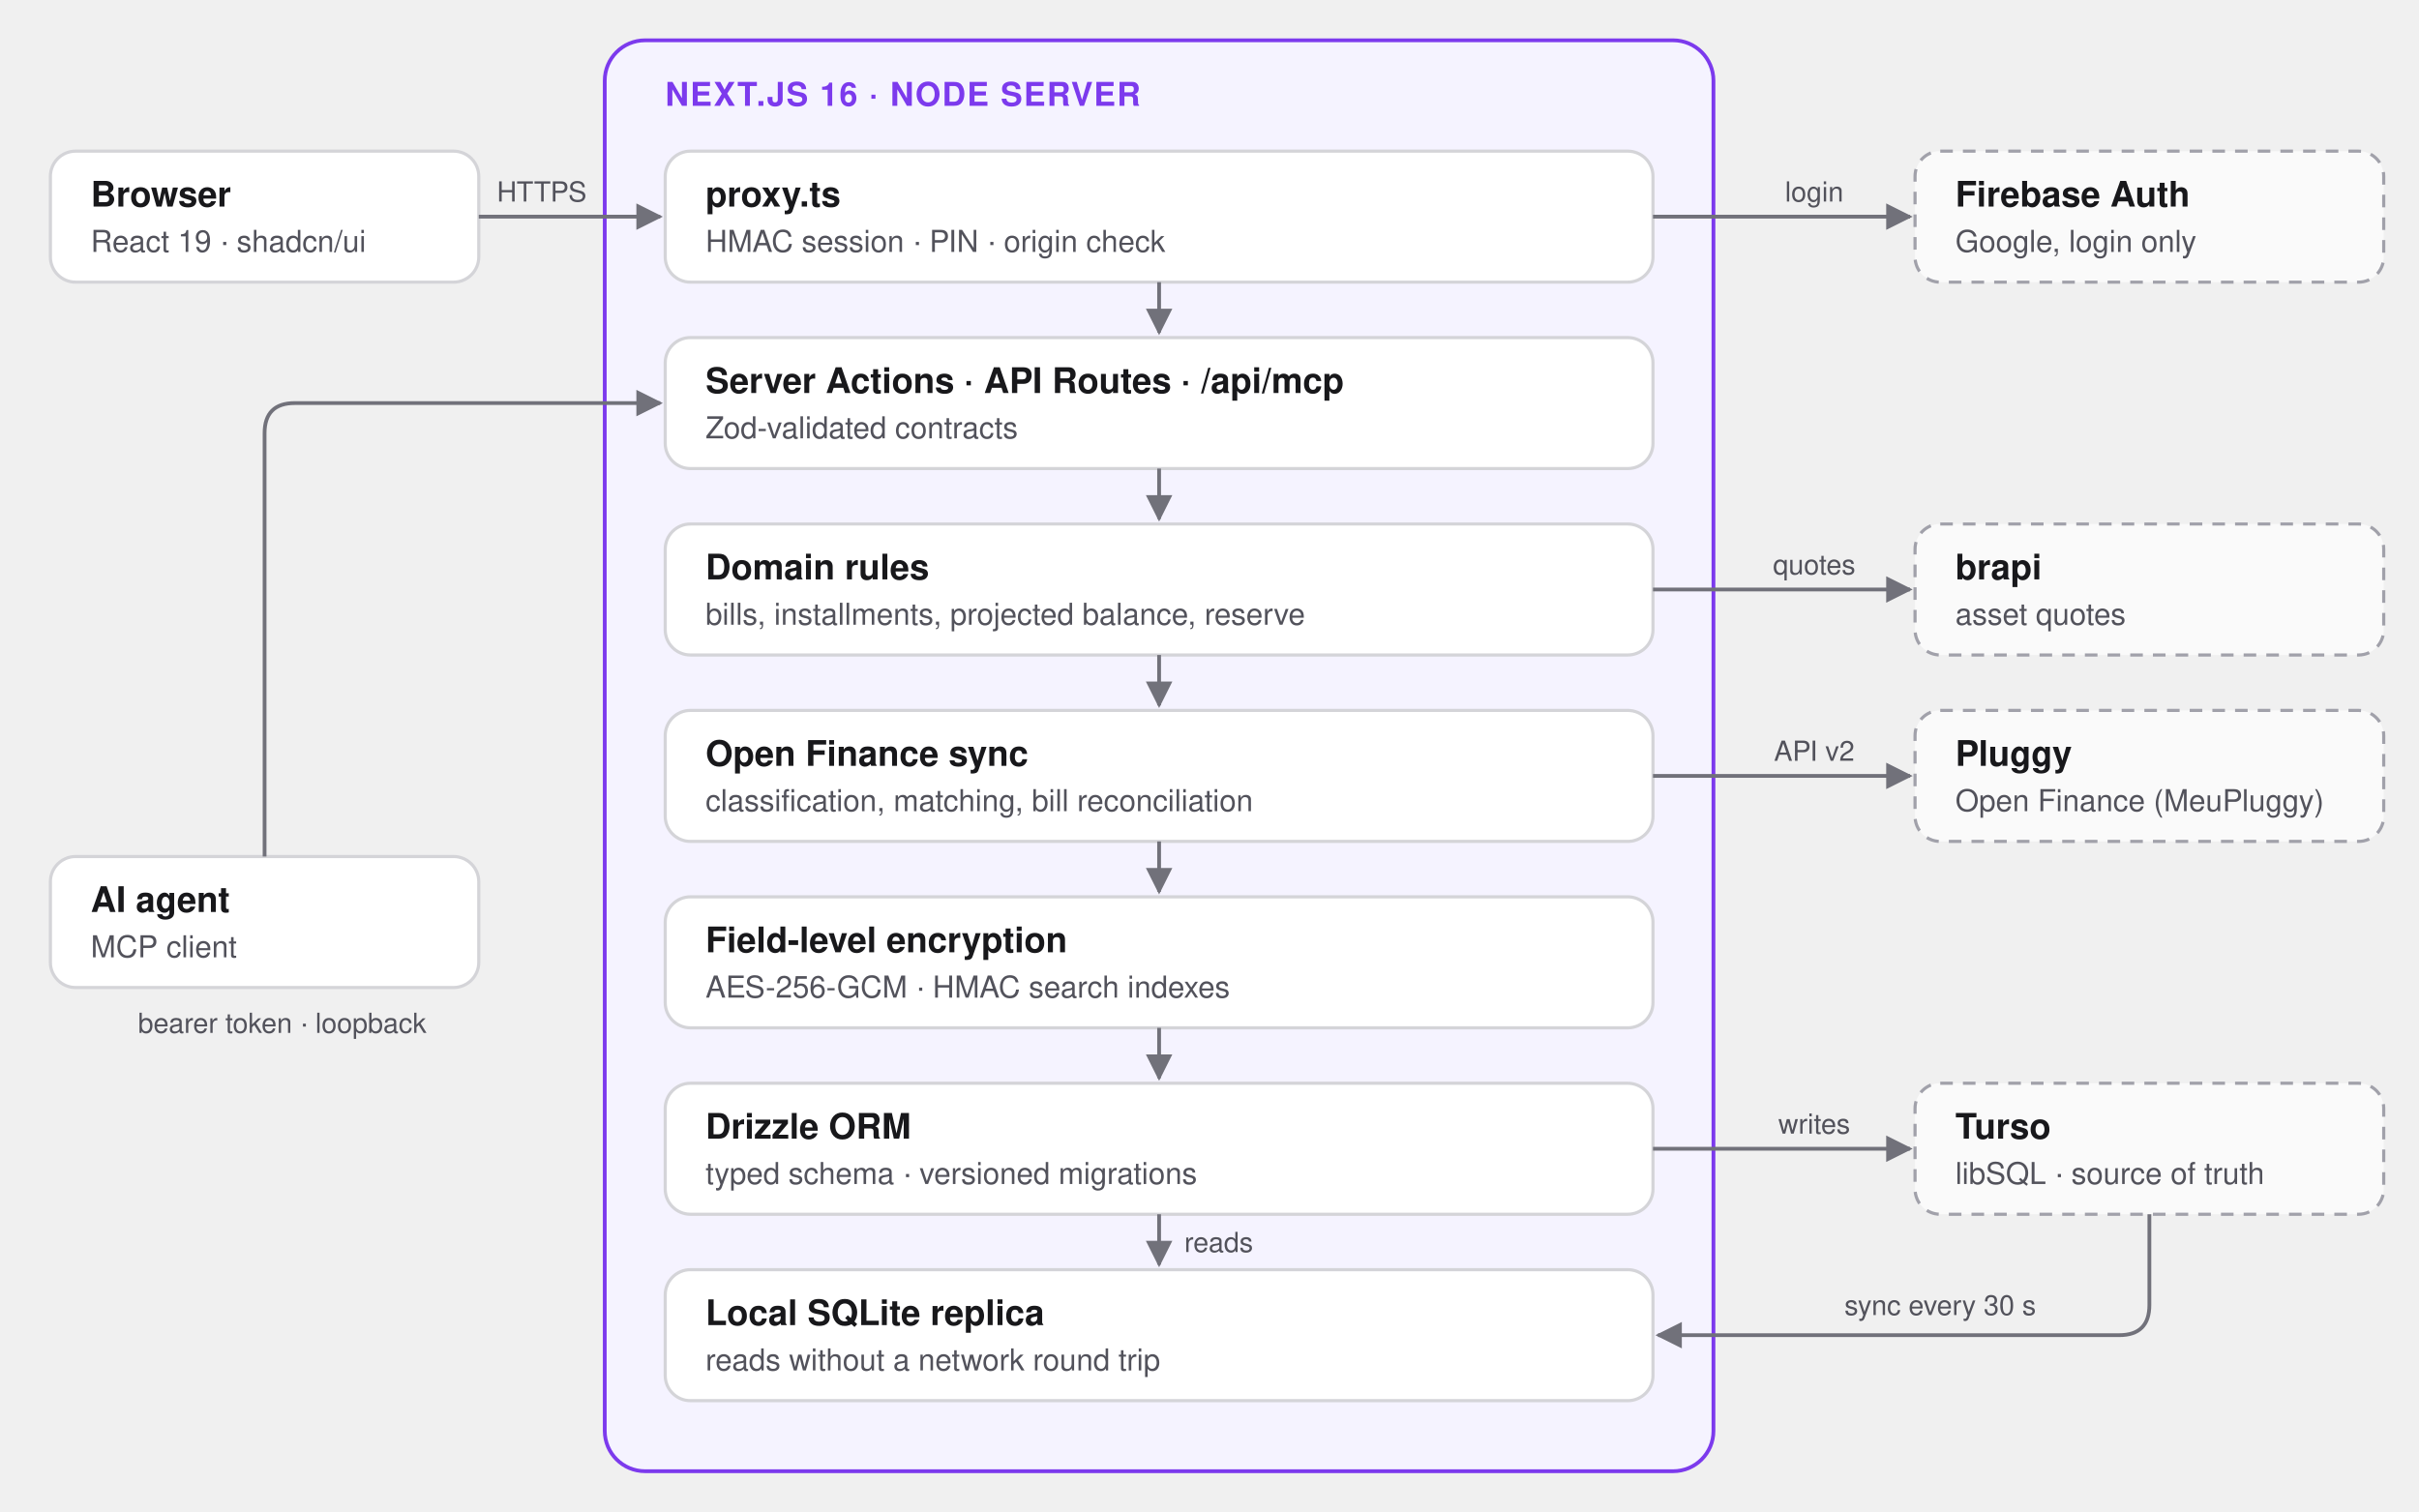
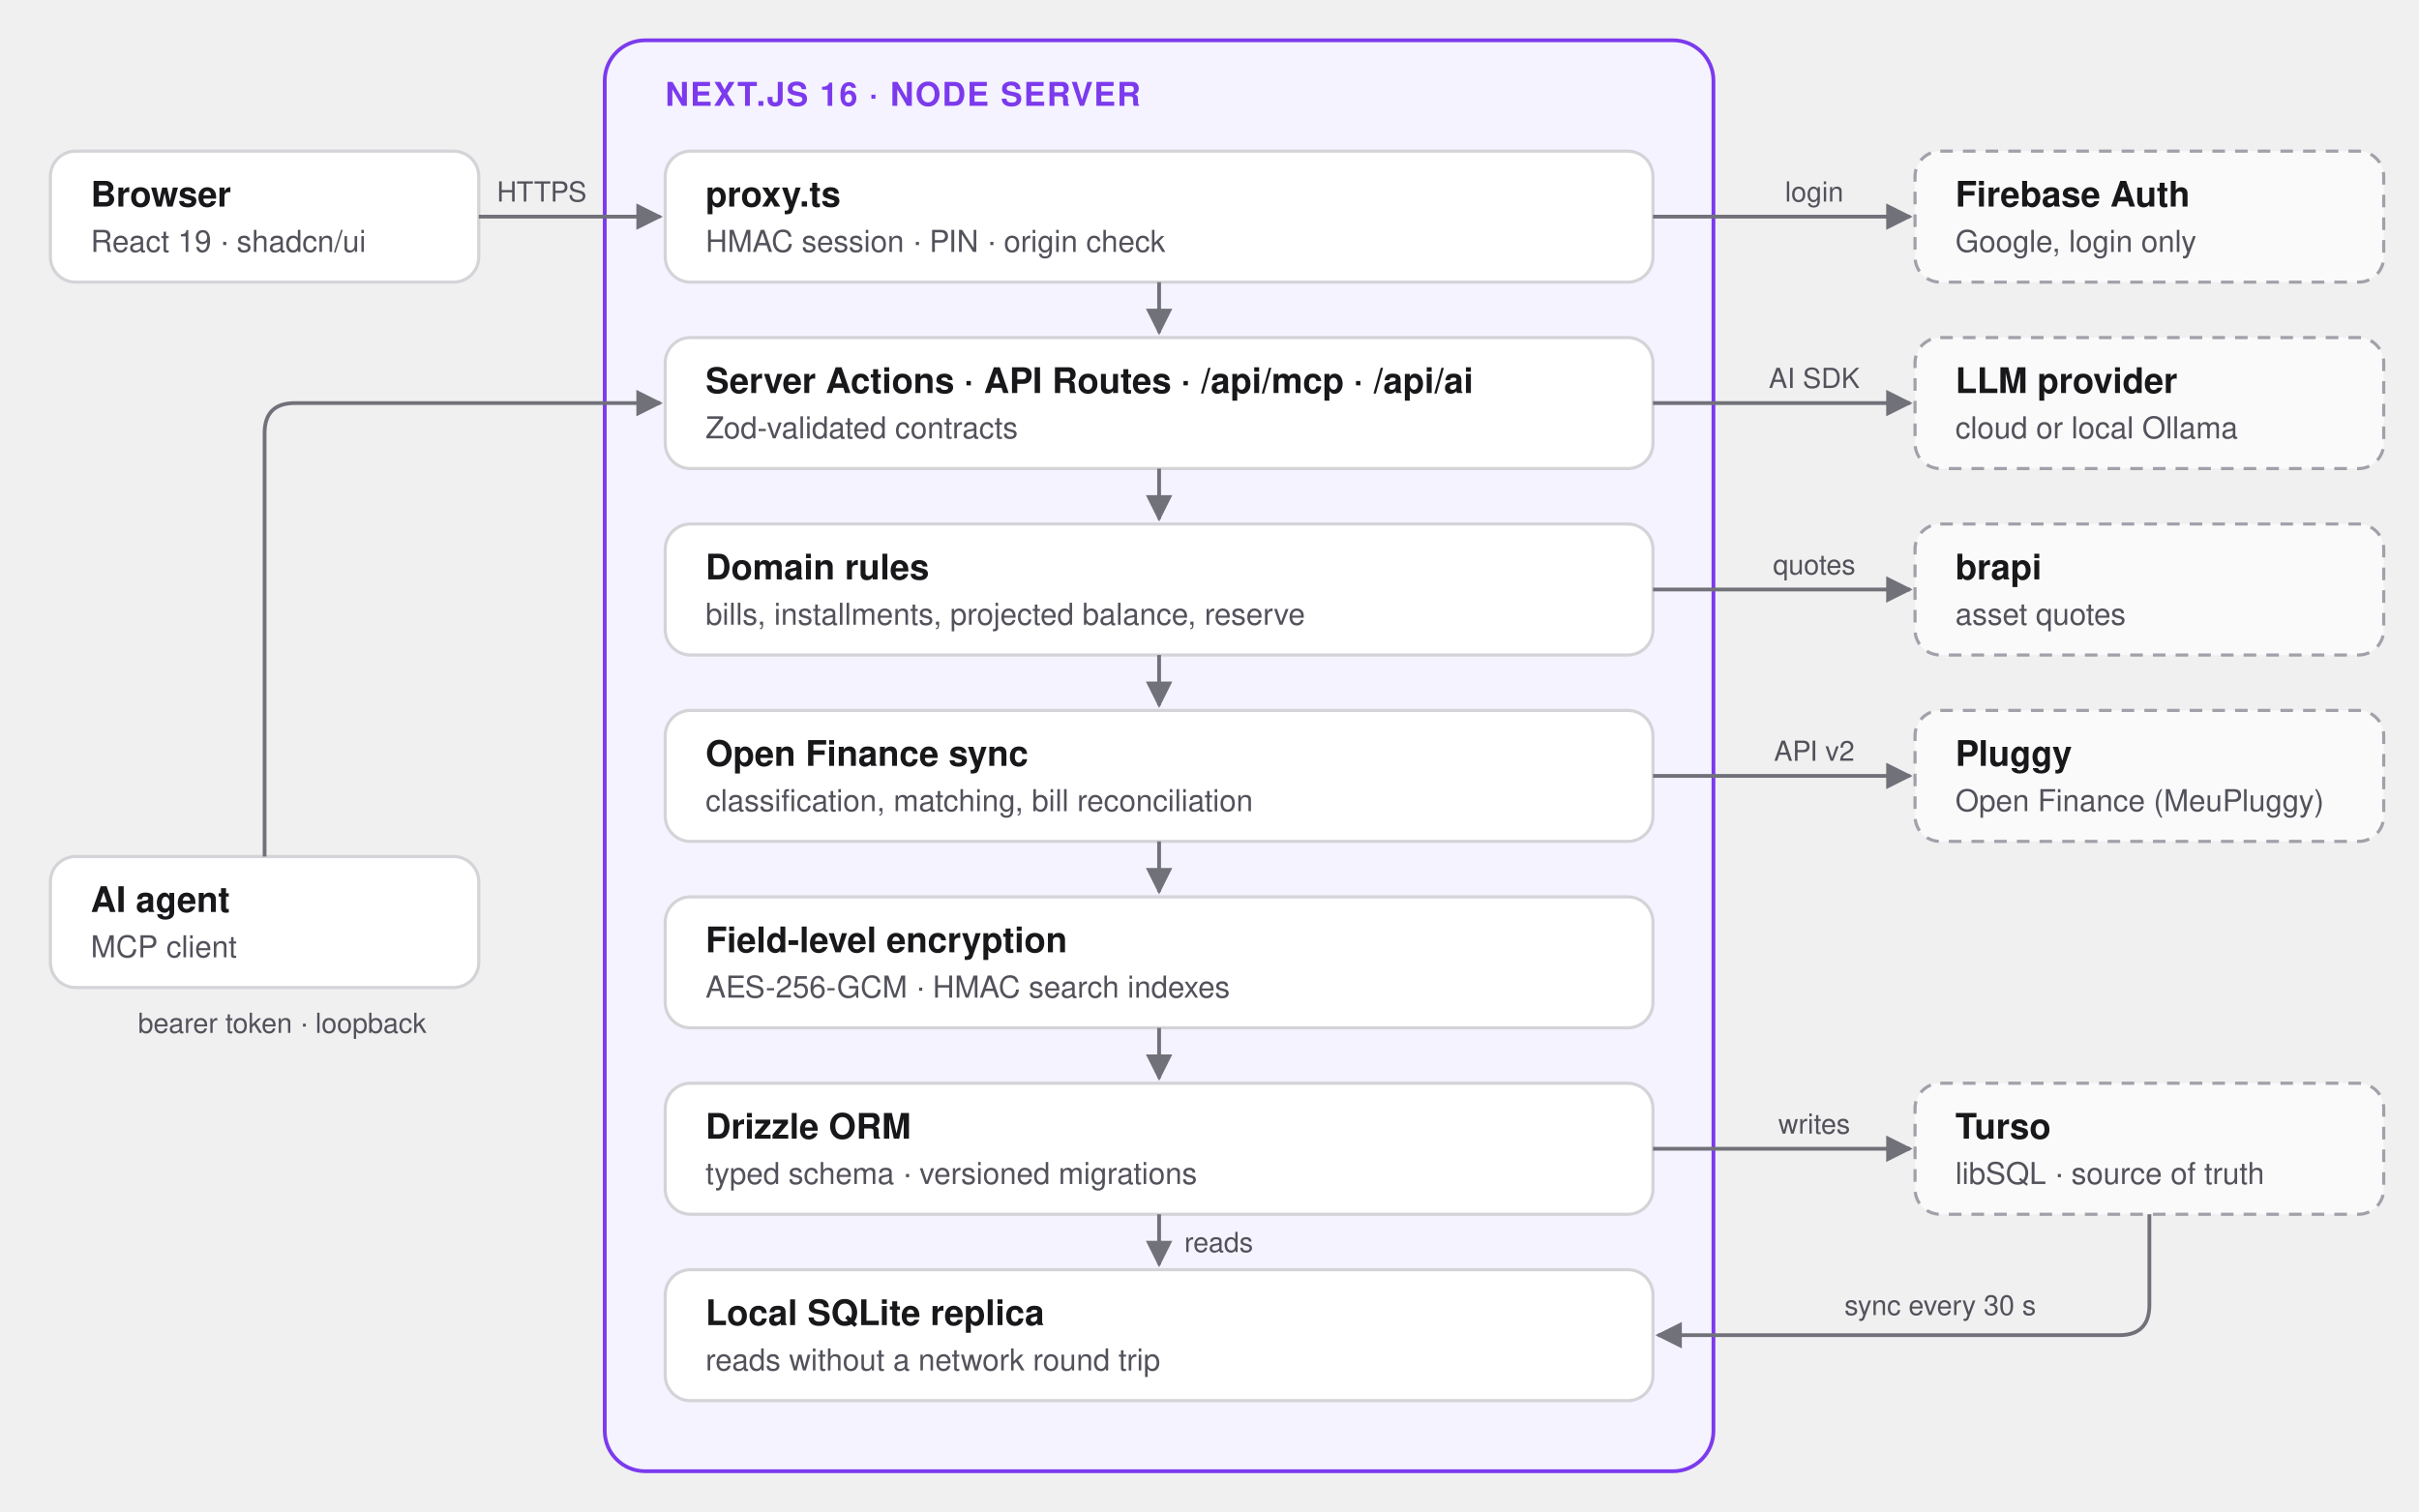
<svg xmlns="http://www.w3.org/2000/svg" viewBox="0 0 960 600" width="960" height="600" font-family="ui-sans-serif, system-ui, -apple-system, 'Segoe UI', Helvetica, Arial, sans-serif">
  <defs>
    <marker id="arrow" viewBox="0 0 10 10" refX="9" refY="5" markerWidth="7" markerHeight="7" orient="auto-start-reverse">
      <path d="M0 0L10 5L0 10z" fill="#71717a" />
    </marker>
  </defs>
  <rect x="240" y="16" width="440" height="568" rx="16" fill="#f5f3ff" stroke="#7c3aed" stroke-width="1.5" />
  <text x="264" y="42" font-size="13" font-weight="700" fill="#7c3aed" letter-spacing=".04em">NEXT.JS 16 · NODE SERVER</text>
  <rect x="264" y="60" width="392" height="52" rx="10" fill="#ffffff" stroke="#d4d4d8" stroke-width="1.25" />
  <text x="280" y="82" font-size="14" font-weight="600" fill="#18181b">proxy.ts</text>
  <text x="280" y="100" font-size="12" fill="#52525b">HMAC session · PIN · origin check</text>
  <path d="M460 112 V132" fill="none" stroke="#71717a" stroke-width="1.5" marker-end="url(#arrow)" />
  <rect x="264" y="134" width="392" height="52" rx="10" fill="#ffffff" stroke="#d4d4d8" stroke-width="1.25" />
-   <text x="280" y="156" font-size="14" font-weight="600" fill="#18181b">Server Actions · API Routes · /api/mcp</text>
+   <text x="280" y="156" font-size="14" font-weight="600" fill="#18181b">Server Actions · API Routes · /api/mcp · /api/ai</text>
  <text x="280" y="174" font-size="12" fill="#52525b">Zod-validated contracts</text>
  <path d="M460 186 V206" fill="none" stroke="#71717a" stroke-width="1.5" marker-end="url(#arrow)" />
  <rect x="264" y="208" width="392" height="52" rx="10" fill="#ffffff" stroke="#d4d4d8" stroke-width="1.25" />
  <text x="280" y="230" font-size="14" font-weight="600" fill="#18181b">Domain rules</text>
  <text x="280" y="248" font-size="12" fill="#52525b">bills, installments, projected balance, reserve</text>
  <path d="M460 260 V280" fill="none" stroke="#71717a" stroke-width="1.5" marker-end="url(#arrow)" />
  <rect x="264" y="282" width="392" height="52" rx="10" fill="#ffffff" stroke="#d4d4d8" stroke-width="1.25" />
  <text x="280" y="304" font-size="14" font-weight="600" fill="#18181b">Open Finance sync</text>
  <text x="280" y="322" font-size="12" fill="#52525b">classification, matching, bill reconciliation</text>
  <path d="M460 334 V354" fill="none" stroke="#71717a" stroke-width="1.5" marker-end="url(#arrow)" />
  <rect x="264" y="356" width="392" height="52" rx="10" fill="#ffffff" stroke="#d4d4d8" stroke-width="1.25" />
  <text x="280" y="378" font-size="14" font-weight="600" fill="#18181b">Field-level encryption</text>
  <text x="280" y="396" font-size="12" fill="#52525b">AES-256-GCM · HMAC search indexes</text>
  <path d="M460 408 V428" fill="none" stroke="#71717a" stroke-width="1.5" marker-end="url(#arrow)" />
  <rect x="264" y="430" width="392" height="52" rx="10" fill="#ffffff" stroke="#d4d4d8" stroke-width="1.25" />
  <text x="280" y="452" font-size="14" font-weight="600" fill="#18181b">Drizzle ORM</text>
  <text x="280" y="470" font-size="12" fill="#52525b">typed schema · versioned migrations</text>
  <path d="M460 482 V502" fill="none" stroke="#71717a" stroke-width="1.5" marker-end="url(#arrow)" />
  <text x="470" y="497" font-size="11" fill="#52525b" text-anchor="start">reads</text>
  <rect x="264" y="504" width="392" height="52" rx="10" fill="#ffffff" stroke="#d4d4d8" stroke-width="1.25" />
  <text x="280" y="526" font-size="14" font-weight="600" fill="#18181b">Local SQLite replica</text>
  <text x="280" y="544" font-size="12" fill="#52525b">reads without a network round trip</text>
  <rect x="20" y="60" width="170" height="52" rx="10" fill="#ffffff" stroke="#d4d4d8" stroke-width="1.25" />
  <text x="36" y="82" font-size="14" font-weight="600" fill="#18181b">Browser</text>
  <text x="36" y="100" font-size="12" fill="#52525b">React 19 · shadcn/ui</text>
  <rect x="20" y="340" width="170" height="52" rx="10" fill="#ffffff" stroke="#d4d4d8" stroke-width="1.25" />
  <text x="36" y="362" font-size="14" font-weight="600" fill="#18181b">AI agent</text>
  <text x="36" y="380" font-size="12" fill="#52525b">MCP client</text>
  <path d="M190 86 H262" fill="none" stroke="#71717a" stroke-width="1.5" marker-end="url(#arrow)" />
  <text x="215" y="80" font-size="11" fill="#52525b" text-anchor="middle">HTTPS</text>
  <path d="M105 340 V172 Q105 160 117 160 H262" fill="none" stroke="#71717a" stroke-width="1.5" marker-end="url(#arrow)" />
  <text x="112" y="410" font-size="11" fill="#52525b" text-anchor="middle">bearer token · loopback</text>
  <rect x="760" y="60" width="186" height="52" rx="10" fill="#fafafa" stroke="#a1a1aa" stroke-width="1.25" stroke-dasharray="5 4" />
  <text x="776" y="82" font-size="14" font-weight="600" fill="#18181b">Firebase Auth</text>
  <text x="776" y="100" font-size="12" fill="#52525b">Google, login only</text>
+   <rect x="760" y="134" width="186" height="52" rx="10" fill="#fafafa" stroke="#a1a1aa" stroke-width="1.25" stroke-dasharray="5 4" />
+   <text x="776" y="156" font-size="14" font-weight="600" fill="#18181b">LLM provider</text>
+   <text x="776" y="174" font-size="12" fill="#52525b">cloud or local Ollama</text>
+   <path d="M656 160.0 H758" fill="none" stroke="#71717a" stroke-width="1.5" marker-end="url(#arrow)" />
+   <text x="720" y="154.0" font-size="11" fill="#52525b" text-anchor="middle">AI SDK</text>
  <rect x="760" y="208" width="186" height="52" rx="10" fill="#fafafa" stroke="#a1a1aa" stroke-width="1.25" stroke-dasharray="5 4" />
  <text x="776" y="230" font-size="14" font-weight="600" fill="#18181b">brapi</text>
  <text x="776" y="248" font-size="12" fill="#52525b">asset quotes</text>
  <rect x="760" y="282" width="186" height="52" rx="10" fill="#fafafa" stroke="#a1a1aa" stroke-width="1.25" stroke-dasharray="5 4" />
  <text x="776" y="304" font-size="14" font-weight="600" fill="#18181b">Pluggy</text>
  <text x="776" y="322" font-size="12" fill="#52525b">Open Finance (MeuPluggy)</text>
  <rect x="760" y="430" width="186" height="52" rx="10" fill="#fafafa" stroke="#a1a1aa" stroke-width="1.25" stroke-dasharray="5 4" />
  <text x="776" y="452" font-size="14" font-weight="600" fill="#18181b">Turso</text>
  <text x="776" y="470" font-size="12" fill="#52525b">libSQL · source of truth</text>
  <path d="M656 86.0 H758" fill="none" stroke="#71717a" stroke-width="1.5" marker-end="url(#arrow)" />
  <text x="720" y="80.0" font-size="11" fill="#52525b" text-anchor="middle">login</text>
  <path d="M656 234.0 H758" fill="none" stroke="#71717a" stroke-width="1.5" marker-end="url(#arrow)" />
  <text x="720" y="228.0" font-size="11" fill="#52525b" text-anchor="middle">quotes</text>
  <path d="M656 308.0 H758" fill="none" stroke="#71717a" stroke-width="1.5" marker-end="url(#arrow)" />
  <text x="720" y="302.0" font-size="11" fill="#52525b" text-anchor="middle">API v2</text>
  <path d="M656 456.0 H758" fill="none" stroke="#71717a" stroke-width="1.5" marker-end="url(#arrow)" />
  <text x="720" y="450.0" font-size="11" fill="#52525b" text-anchor="middle">writes</text>
  <path d="M853 482 V518.0 Q853 530.0 841 530.0 H658" fill="none" stroke="#71717a" stroke-width="1.5" marker-end="url(#arrow)" />
  <text x="770" y="522.0" font-size="11" fill="#52525b" text-anchor="middle">sync every 30 s</text>
</svg>
